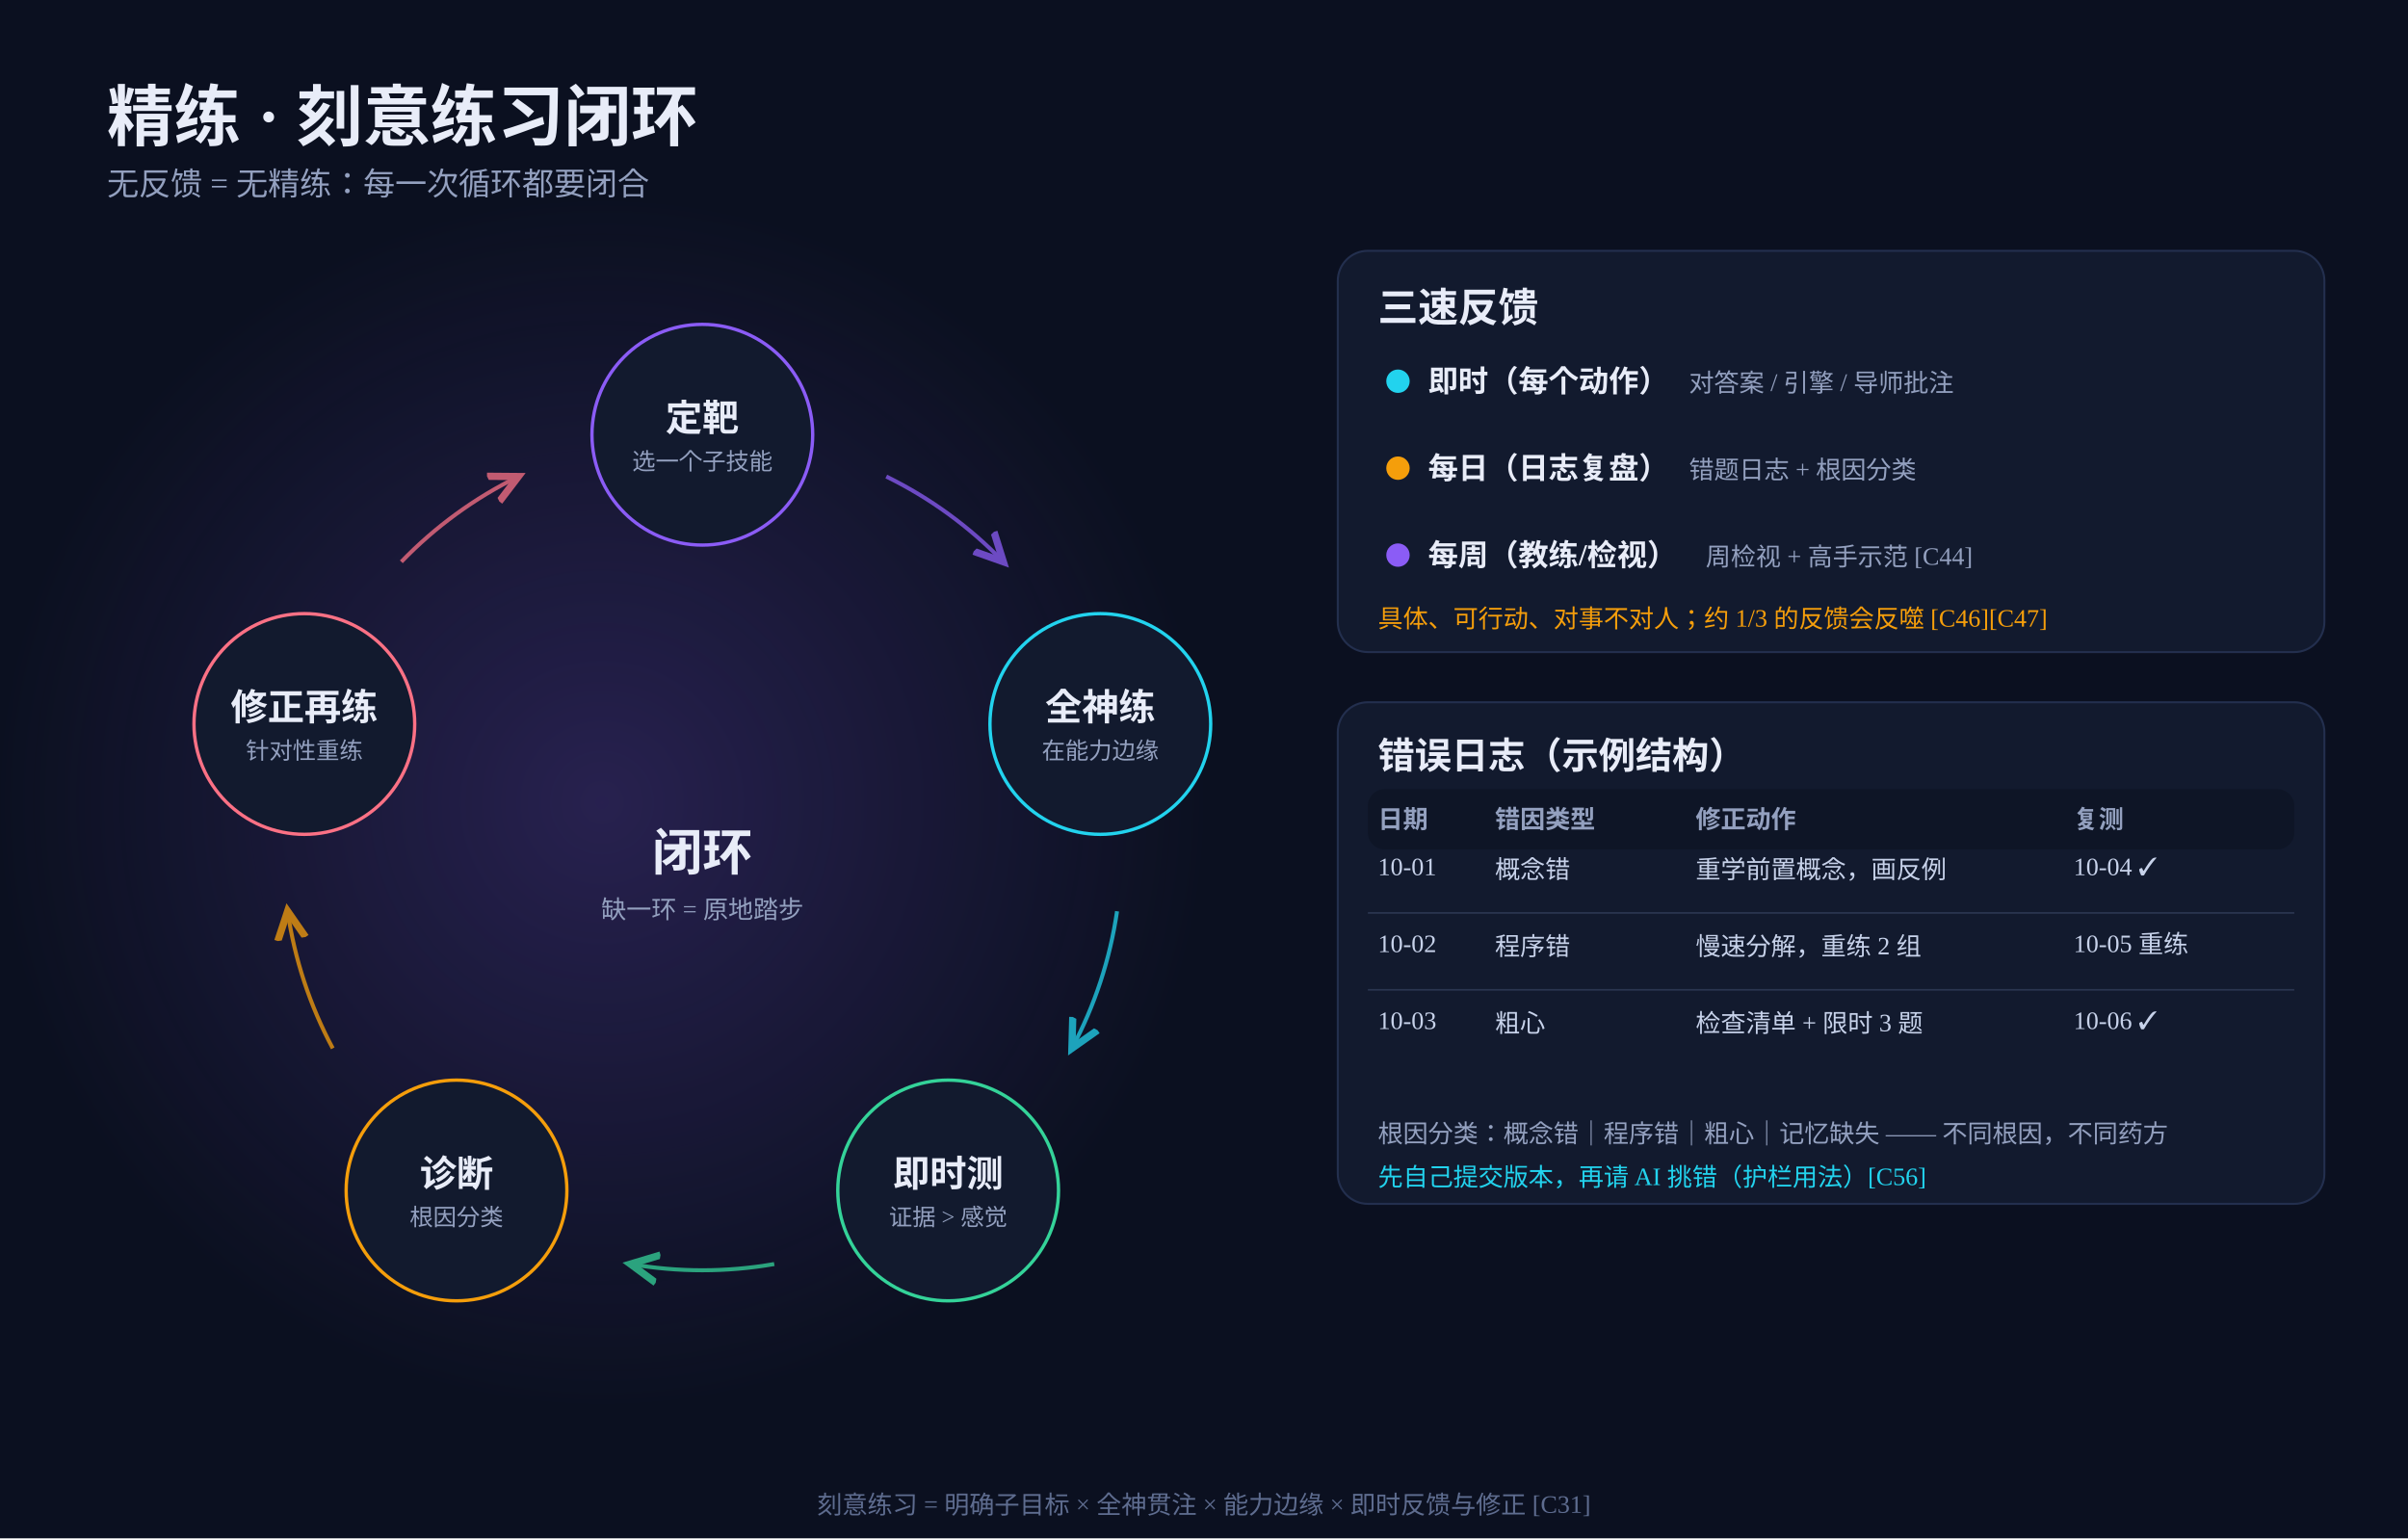
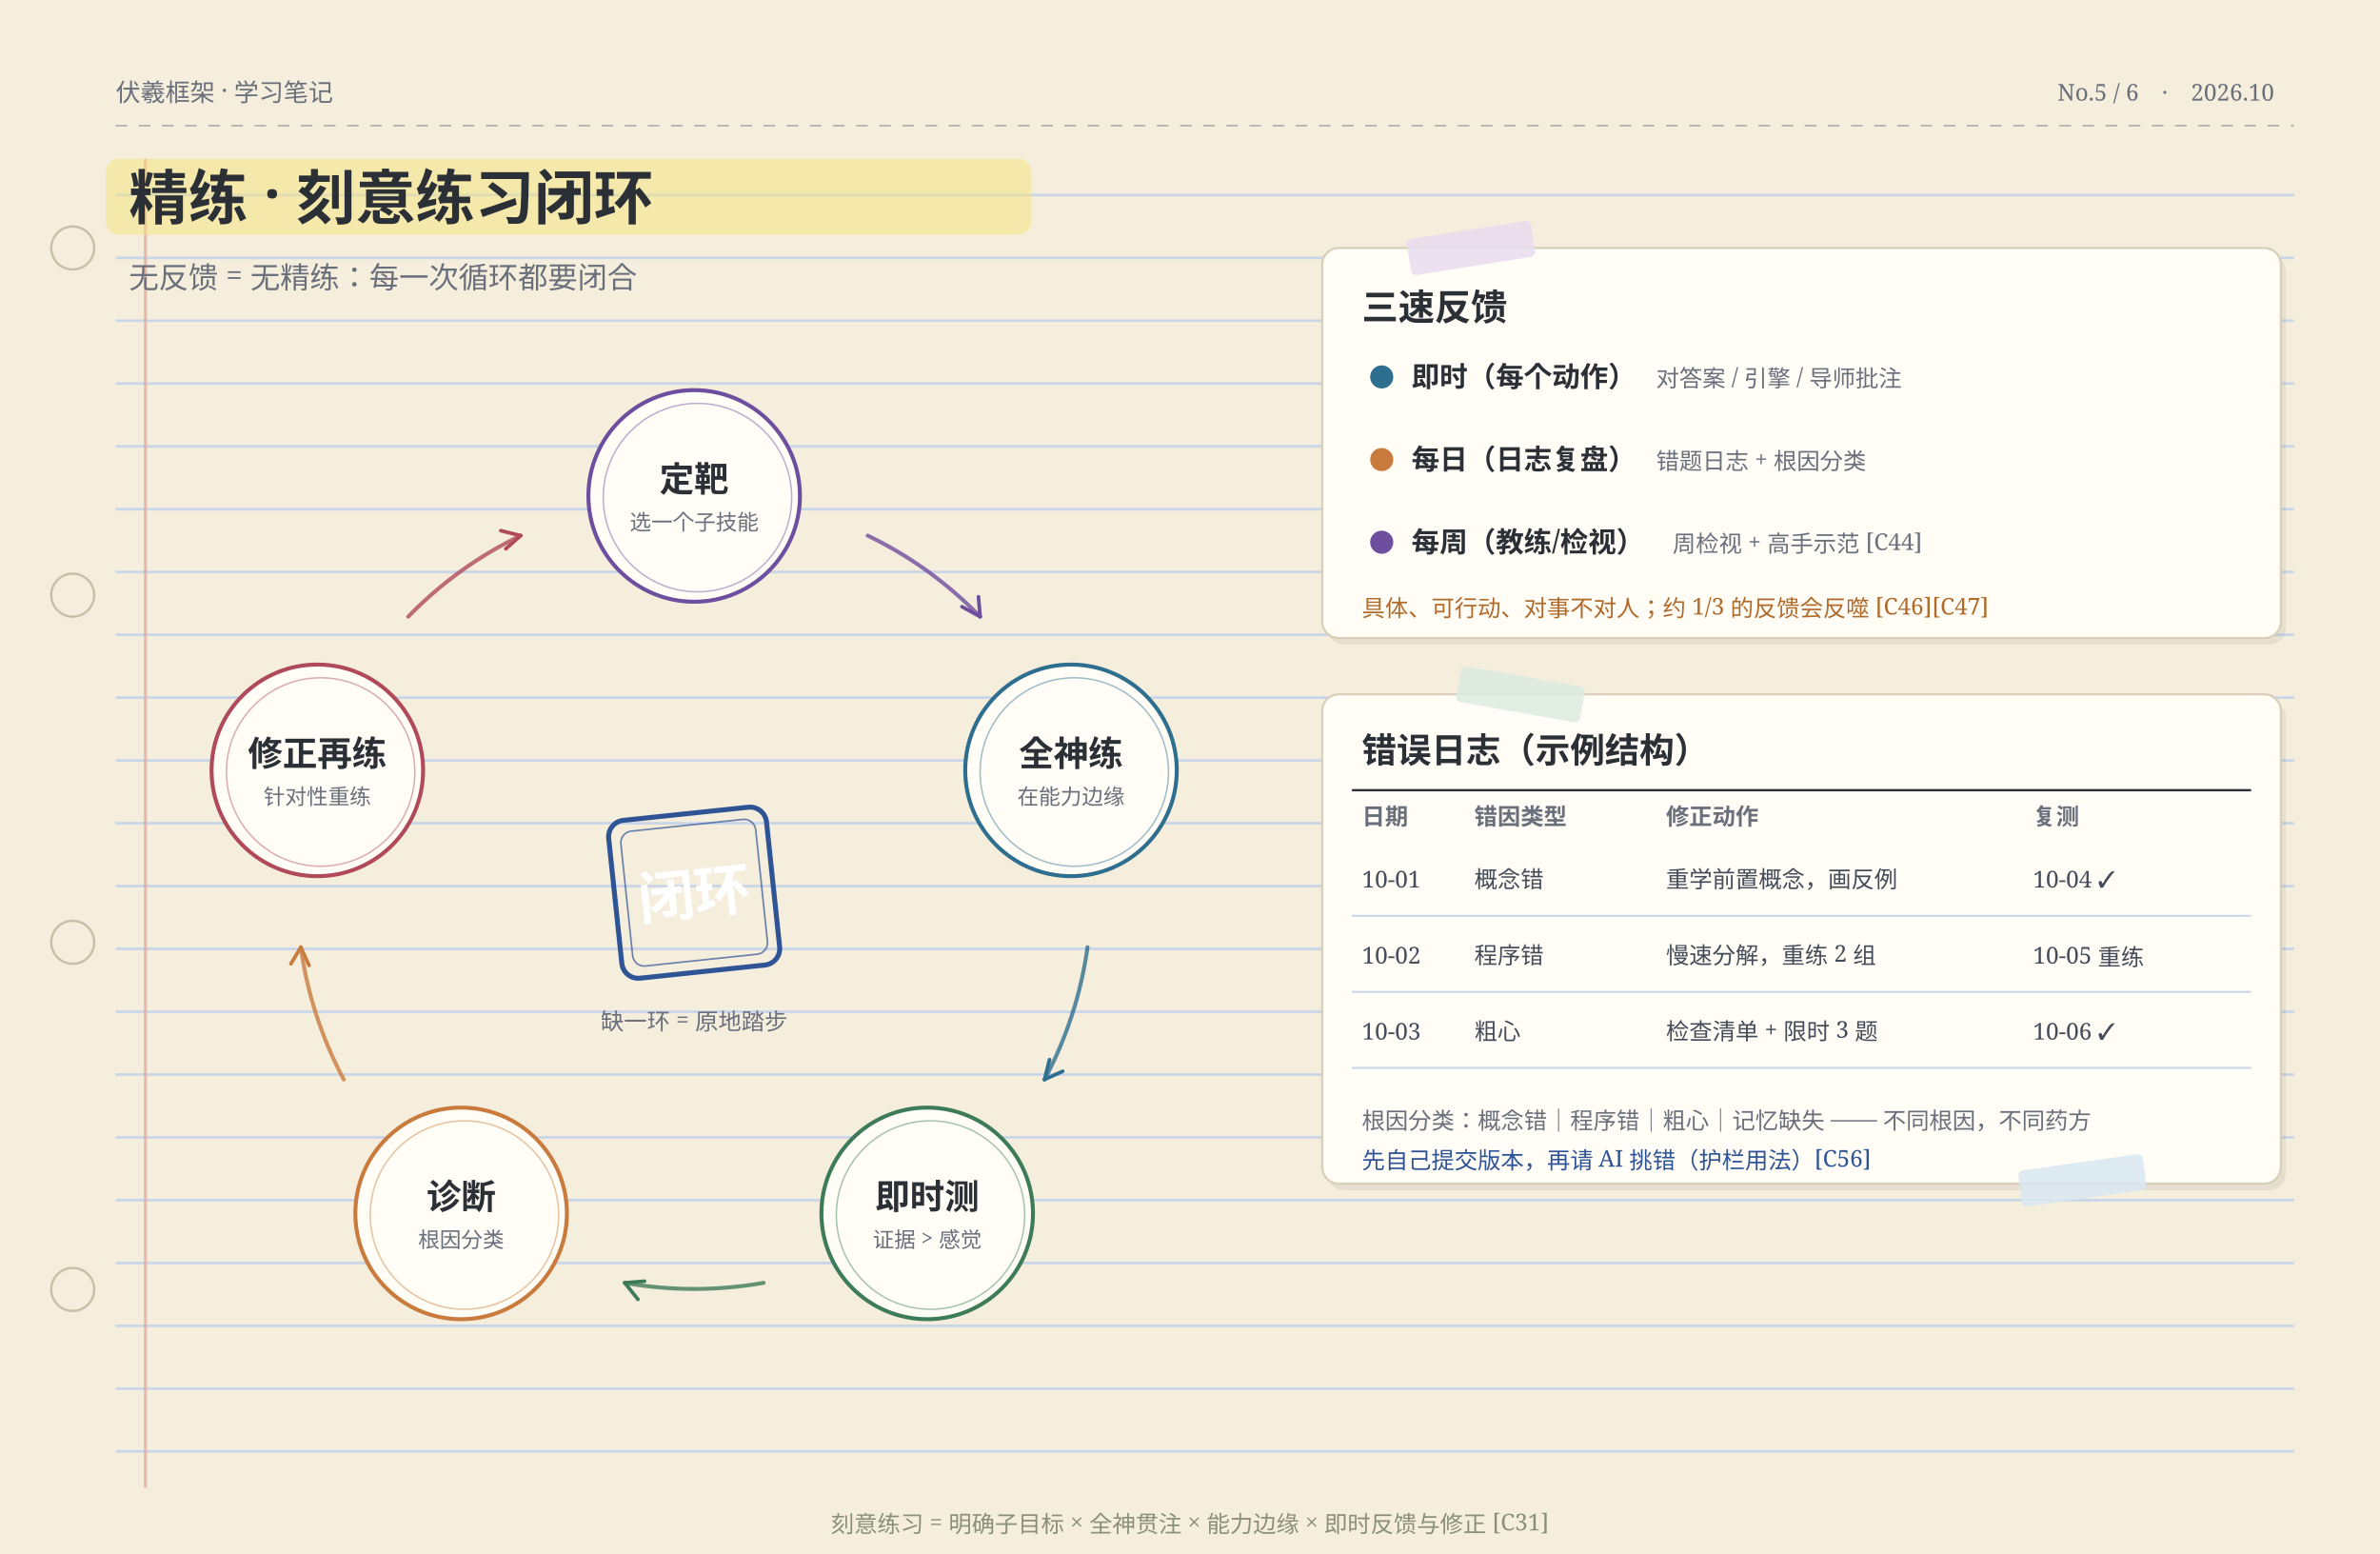
- <svg xmlns="http://www.w3.org/2000/svg" width="1440" height="920" viewBox="0 0 1440 920">
-   <defs>
-     <marker id="aN" markerWidth="9" markerHeight="9" refX="7" refY="4.5" orient="auto">
-       <path d="M0,1 L7,4.5 L0,8" fill="none" stroke="#93A0BF" stroke-width="1.6" />
-     </marker>
-     <marker id="aE0" markerWidth="9" markerHeight="9" refX="7" refY="4.5" orient="auto">
-       <path d="M0,1 L7,4.5 L0,8" fill="none" stroke="#8B5CF6" stroke-width="1.8" />
-     </marker>
-     <marker id="aE1" markerWidth="9" markerHeight="9" refX="7" refY="4.5" orient="auto">
-       <path d="M0,1 L7,4.5 L0,8" fill="none" stroke="#22D3EE" stroke-width="1.8" />
-     </marker>
-     <marker id="aE2" markerWidth="9" markerHeight="9" refX="7" refY="4.5" orient="auto">
-       <path d="M0,1 L7,4.5 L0,8" fill="none" stroke="#34D399" stroke-width="1.8" />
-     </marker>
-     <marker id="aE3" markerWidth="9" markerHeight="9" refX="7" refY="4.5" orient="auto">
-       <path d="M0,1 L7,4.5 L0,8" fill="none" stroke="#F59E0B" stroke-width="1.8" />
-     </marker>
-     <marker id="aE4" markerWidth="9" markerHeight="9" refX="7" refY="4.5" orient="auto">
-       <path d="M0,1 L7,4.5 L0,8" fill="none" stroke="#FB7185" stroke-width="1.8" />
-     </marker>
-     <radialGradient id="glowV" cx="50%" cy="50%" r="50%">
-       <stop offset="0%" stop-color="#8B5CF6" stop-opacity="0.22" />
-       <stop offset="100%" stop-color="#8B5CF6" stop-opacity="0" />
-     </radialGradient>
-     <radialGradient id="glowC" cx="50%" cy="50%" r="50%">
-       <stop offset="0%" stop-color="#22D3EE" stop-opacity="0.18" />
-       <stop offset="100%" stop-color="#22D3EE" stop-opacity="0" />
-     </radialGradient>
-     <linearGradient id="lgA" x1="0" y1="0" x2="1" y2="0">
-       <stop offset="0%" stop-color="#8B5CF6" />
-       <stop offset="25%" stop-color="#22D3EE" />
-       <stop offset="50%" stop-color="#34D399" />
-       <stop offset="75%" stop-color="#F59E0B" />
-       <stop offset="100%" stop-color="#FB7185" />
-     </linearGradient>
-   </defs>
-   <rect width="1440" height="920" fill="#0B1020" />
-   <circle cx="360" cy="480" r="360" fill="url(#glowV)" />
-   <text x="64" y="70" font-size="40" fill="#E8ECF8" font-weight="800" text-anchor="start" dominant-baseline="middle">精练 · 刻意练习闭环</text>
-   <text x="64" y="110" font-size="19" fill="#93A0BF" font-weight="400" text-anchor="start" dominant-baseline="middle">无反馈 = 无精练：每一次循环都要闭合</text>
-   <circle cx="420" cy="260" r="66" fill="#121A2E" stroke="#8B5CF6" stroke-width="2" />
-   <text x="420" y="250" font-size="22" fill="#E8ECF8" font-weight="700" text-anchor="middle" dominant-baseline="middle">定靶</text>
-   <text x="420" y="276" font-size="14" fill="#93A0BF" font-weight="400" text-anchor="middle" dominant-baseline="middle">选一个子技能</text>
-   <path d="M 530 285 A 250 250 0 0 1 600 336" fill="none" stroke="#8B5CF6" stroke-width="2.4" opacity="0.75" marker-end="url(#aE0)" />
-   <circle cx="658" cy="433" r="66" fill="#121A2E" stroke="#22D3EE" stroke-width="2" />
-   <text x="658" y="423" font-size="22" fill="#E8ECF8" font-weight="700" text-anchor="middle" dominant-baseline="middle">全神练</text>
-   <text x="658" y="449" font-size="14" fill="#93A0BF" font-weight="400" text-anchor="middle" dominant-baseline="middle">在能力边缘</text>
-   <path d="M 668 545 A 250 250 0 0 1 641 627" fill="none" stroke="#22D3EE" stroke-width="2.4" opacity="0.75" marker-end="url(#aE1)" />
-   <circle cx="567" cy="712" r="66" fill="#121A2E" stroke="#34D399" stroke-width="2" />
-   <text x="567" y="702" font-size="22" fill="#E8ECF8" font-weight="700" text-anchor="middle" dominant-baseline="middle">即时测</text>
-   <text x="567" y="728" font-size="14" fill="#93A0BF" font-weight="400" text-anchor="middle" dominant-baseline="middle">证据 &gt; 感觉</text>
-   <path d="M 463 756 A 250 250 0 0 1 377 756" fill="none" stroke="#34D399" stroke-width="2.4" opacity="0.75" marker-end="url(#aE2)" />
-   <circle cx="273" cy="712" r="66" fill="#121A2E" stroke="#F59E0B" stroke-width="2" />
-   <text x="273" y="702" font-size="22" fill="#E8ECF8" font-weight="700" text-anchor="middle" dominant-baseline="middle">诊断</text>
-   <text x="273" y="728" font-size="14" fill="#93A0BF" font-weight="400" text-anchor="middle" dominant-baseline="middle">根因分类</text>
-   <path d="M 199 627 A 250 250 0 0 1 172 545" fill="none" stroke="#F59E0B" stroke-width="2.4" opacity="0.75" marker-end="url(#aE3)" />
-   <circle cx="182" cy="433" r="66" fill="#121A2E" stroke="#FB7185" stroke-width="2" />
-   <text x="182" y="423" font-size="22" fill="#E8ECF8" font-weight="700" text-anchor="middle" dominant-baseline="middle">修正再练</text>
-   <text x="182" y="449" font-size="14" fill="#93A0BF" font-weight="400" text-anchor="middle" dominant-baseline="middle">针对性重练</text>
-   <path d="M 240 336 A 250 250 0 0 1 310 285" fill="none" stroke="#FB7185" stroke-width="2.4" opacity="0.75" marker-end="url(#aE4)" />
-   <text x="420" y="510" font-size="30" fill="#E8ECF8" font-weight="800" text-anchor="middle" dominant-baseline="middle">闭环</text>
-   <text x="420" y="544" font-size="15" fill="#93A0BF" font-weight="400" text-anchor="middle" dominant-baseline="middle">缺一环 = 原地踏步</text>
-   <rect x="800" y="150" width="590" height="240" rx="18" fill="#121A2E" stroke="#232F4E" stroke-width="1.2" />
-   <text x="824" y="184" font-size="24" fill="#E8ECF8" font-weight="700" text-anchor="start" dominant-baseline="middle">三速反馈</text>
-   <circle cx="836" cy="228" r="7" fill="#22D3EE" />
-   <text x="854" y="228" font-size="18" fill="#E8ECF8" font-weight="600" text-anchor="start" dominant-baseline="middle">即时（每个动作）</text>
-   <text x="1010" y="229" font-size="15" fill="#93A0BF" font-weight="400" text-anchor="start" dominant-baseline="middle">对答案 / 引擎 / 导师批注</text>
-   <circle cx="836" cy="280" r="7" fill="#F59E0B" />
-   <text x="854" y="280" font-size="18" fill="#E8ECF8" font-weight="600" text-anchor="start" dominant-baseline="middle">每日（日志复盘）</text>
-   <text x="1010" y="281" font-size="15" fill="#93A0BF" font-weight="400" text-anchor="start" dominant-baseline="middle">错题日志 + 根因分类</text>
-   <circle cx="836" cy="332" r="7" fill="#8B5CF6" />
-   <text x="854" y="332" font-size="18" fill="#E8ECF8" font-weight="600" text-anchor="start" dominant-baseline="middle">每周（教练/检视）</text>
-   <text x="1020" y="333" font-size="15" fill="#93A0BF" font-weight="400" text-anchor="start" dominant-baseline="middle">周检视 + 高手示范 [C44]</text>
-   <text x="824" y="370" font-size="15" fill="#F59E0B" font-weight="400" text-anchor="start" dominant-baseline="middle">具体、可行动、对事不对人；约 1/3 的反馈会反噬 [C46][C47]</text>
-   <rect x="800" y="420" width="590" height="300" rx="18" fill="#121A2E" stroke="#232F4E" stroke-width="1.2" />
-   <text x="824" y="452" font-size="22" fill="#E8ECF8" font-weight="700" text-anchor="start" dominant-baseline="middle">错误日志（示例结构）</text>
-   <rect x="818" y="472" width="554" height="36" rx="10" fill="#0E1526" />
-   <text x="824" y="490" font-size="15" fill="#93A0BF" font-weight="600" text-anchor="start" dominant-baseline="middle">日期</text>
-   <text x="894" y="490" font-size="15" fill="#93A0BF" font-weight="600" text-anchor="start" dominant-baseline="middle">错因类型</text>
-   <text x="1014" y="490" font-size="15" fill="#93A0BF" font-weight="600" text-anchor="start" dominant-baseline="middle">修正动作</text>
-   <text x="1240" y="490" font-size="15" fill="#93A0BF" font-weight="600" text-anchor="start" dominant-baseline="middle">复测</text>
-   <text x="824" y="520" font-size="15" fill="#C7D2EA" font-weight="400" text-anchor="start" dominant-baseline="middle">10-01</text>
-   <text x="894" y="520" font-size="15" fill="#C7D2EA" font-weight="400" text-anchor="start" dominant-baseline="middle">概念错</text>
-   <text x="1014" y="520" font-size="15" fill="#C7D2EA" font-weight="400" text-anchor="start" dominant-baseline="middle">重学前置概念，画反例</text>
-   <text x="1240" y="520" font-size="15" fill="#C7D2EA" font-weight="400" text-anchor="start" dominant-baseline="middle">10-04 ✓</text>
-   <line x1="818" y1="546" x2="1372" y2="546" stroke="#2A3550" stroke-width="1" />
-   <text x="824" y="566" font-size="15" fill="#C7D2EA" font-weight="400" text-anchor="start" dominant-baseline="middle">10-02</text>
-   <text x="894" y="566" font-size="15" fill="#C7D2EA" font-weight="400" text-anchor="start" dominant-baseline="middle">程序错</text>
-   <text x="1014" y="566" font-size="15" fill="#C7D2EA" font-weight="400" text-anchor="start" dominant-baseline="middle">慢速分解，重练 2 组</text>
-   <text x="1240" y="566" font-size="15" fill="#C7D2EA" font-weight="400" text-anchor="start" dominant-baseline="middle">10-05 重练</text>
-   <line x1="818" y1="592" x2="1372" y2="592" stroke="#2A3550" stroke-width="1" />
-   <text x="824" y="612" font-size="15" fill="#C7D2EA" font-weight="400" text-anchor="start" dominant-baseline="middle">10-03</text>
-   <text x="894" y="612" font-size="15" fill="#C7D2EA" font-weight="400" text-anchor="start" dominant-baseline="middle">粗心</text>
-   <text x="1014" y="612" font-size="15" fill="#C7D2EA" font-weight="400" text-anchor="start" dominant-baseline="middle">检查清单 + 限时 3 题</text>
-   <text x="1240" y="612" font-size="15" fill="#C7D2EA" font-weight="400" text-anchor="start" dominant-baseline="middle">10-06 ✓</text>
-   <text x="824" y="678" font-size="15" fill="#93A0BF" font-weight="400" text-anchor="start" dominant-baseline="middle">根因分类：概念错｜程序错｜粗心｜记忆缺失 —— 不同根因，不同药方</text>
-   <text x="824" y="704" font-size="15" fill="#22D3EE" font-weight="400" text-anchor="start" dominant-baseline="middle">先自己提交版本，再请 AI 挑错（护栏用法）[C56]</text>
-   <text x="720" y="900" font-size="15" fill="#5E6C8F" font-weight="400" text-anchor="middle" dominant-baseline="middle">刻意练习 = 明确子目标 × 全神贯注 × 能力边缘 × 即时反馈与修正 [C31]</text>
+ <svg xmlns="http://www.w3.org/2000/svg" width="1440" height="940" viewBox="0 0 1440 940">
+   <rect x="0" y="0" width="1440" height="940" rx="0" fill="#F5EEDD" />
+   <line x1="70" y1="118" x2="1388" y2="118" stroke="#C9D6E8" stroke-width="1.6" opacity="1" />
+   <line x1="70" y1="156" x2="1388" y2="156" stroke="#C9D6E8" stroke-width="1.6" opacity="1" />
+   <line x1="70" y1="194" x2="1388" y2="194" stroke="#C9D6E8" stroke-width="1.6" opacity="1" />
+   <line x1="70" y1="232" x2="1388" y2="232" stroke="#C9D6E8" stroke-width="1.6" opacity="1" />
+   <line x1="70" y1="270" x2="1388" y2="270" stroke="#C9D6E8" stroke-width="1.6" opacity="1" />
+   <line x1="70" y1="308" x2="1388" y2="308" stroke="#C9D6E8" stroke-width="1.6" opacity="1" />
+   <line x1="70" y1="346" x2="1388" y2="346" stroke="#C9D6E8" stroke-width="1.6" opacity="1" />
+   <line x1="70" y1="384" x2="1388" y2="384" stroke="#C9D6E8" stroke-width="1.6" opacity="1" />
+   <line x1="70" y1="422" x2="1388" y2="422" stroke="#C9D6E8" stroke-width="1.6" opacity="1" />
+   <line x1="70" y1="460" x2="1388" y2="460" stroke="#C9D6E8" stroke-width="1.6" opacity="1" />
+   <line x1="70" y1="498" x2="1388" y2="498" stroke="#C9D6E8" stroke-width="1.6" opacity="1" />
+   <line x1="70" y1="536" x2="1388" y2="536" stroke="#C9D6E8" stroke-width="1.6" opacity="1" />
+   <line x1="70" y1="574" x2="1388" y2="574" stroke="#C9D6E8" stroke-width="1.6" opacity="1" />
+   <line x1="70" y1="612" x2="1388" y2="612" stroke="#C9D6E8" stroke-width="1.6" opacity="1" />
+   <line x1="70" y1="650" x2="1388" y2="650" stroke="#C9D6E8" stroke-width="1.6" opacity="1" />
+   <line x1="70" y1="688" x2="1388" y2="688" stroke="#C9D6E8" stroke-width="1.6" opacity="1" />
+   <line x1="70" y1="726" x2="1388" y2="726" stroke="#C9D6E8" stroke-width="1.6" opacity="1" />
+   <line x1="70" y1="764" x2="1388" y2="764" stroke="#C9D6E8" stroke-width="1.6" opacity="1" />
+   <line x1="70" y1="802" x2="1388" y2="802" stroke="#C9D6E8" stroke-width="1.6" opacity="1" />
+   <line x1="70" y1="840" x2="1388" y2="840" stroke="#C9D6E8" stroke-width="1.6" opacity="1" />
+   <line x1="70" y1="878" x2="1388" y2="878" stroke="#C9D6E8" stroke-width="1.6" opacity="1" />
+   <line x1="88" y1="96" x2="88" y2="900" stroke="#E4A9A0" stroke-width="1.8" opacity="0.8" />
+   <circle cx="44" cy="150" r="13" fill="#F5EEDD" stroke="#C9BFA8" stroke-width="1.4" />
+   <circle cx="44" cy="360" r="13" fill="#F5EEDD" stroke="#C9BFA8" stroke-width="1.4" />
+   <circle cx="44" cy="570" r="13" fill="#F5EEDD" stroke="#C9BFA8" stroke-width="1.4" />
+   <circle cx="44" cy="780" r="13" fill="#F5EEDD" stroke="#C9BFA8" stroke-width="1.4" />
+   <text x="70" y="56" font-size="15" fill="#6A6F7C" font-weight="400" text-anchor="start" font-family="'Segoe Print','Bradley Hand','Comic Sans MS','KaiTi','STKaiti','Kaiti SC','Noto Serif SC',serif" dominant-baseline="middle">伏羲框架 · 学习笔记</text>
+   <text x="1376" y="56" font-size="14" fill="#6A6F7C" font-weight="400" text-anchor="end" font-family="'Segoe Print','Bradley Hand','Comic Sans MS','KaiTi','STKaiti','Kaiti SC','Noto Serif SC',serif" dominant-baseline="middle">No.5 / 6　·　2026.10</text>
+   <line x1="70" y1="76" x2="1388" y2="76" stroke="#6A6F7C" stroke-width="1" stroke-dasharray="7 7" opacity="0.5" />
+   <rect x="64" y="96" width="560" height="46" rx="8" fill="#F6E27A" opacity="0.5" />
+   <text x="78" y="120" font-size="36" fill="#2B2F36" font-weight="700" text-anchor="start" font-family="'Segoe Print','Bradley Hand','Comic Sans MS','KaiTi','STKaiti','Kaiti SC','Noto Serif SC',serif" dominant-baseline="middle">精练 · 刻意练习闭环</text>
+   <text x="78" y="168" font-size="18" fill="#6A6F7C" font-weight="400" text-anchor="start" font-family="'Segoe Print','Bradley Hand','Comic Sans MS','KaiTi','STKaiti','Kaiti SC','Noto Serif SC',serif" dominant-baseline="middle">无反馈 = 无精练：每一次循环都要闭合</text>
+   <circle cx="420" cy="300" r="64" fill="#FFFDF6" stroke="#6E4E9E" stroke-width="2.4" />
+   <circle cx="422" cy="301" r="57" fill="none" stroke="#6E4E9E" stroke-width="0.9" opacity="0.45" />
+   <text x="420" y="290" font-size="21" fill="#2B2F36" font-weight="700" text-anchor="middle" font-family="'Segoe Print','Bradley Hand','Comic Sans MS','KaiTi','STKaiti','Kaiti SC','Noto Serif SC',serif" dominant-baseline="middle">定靶</text>
+   <text x="420" y="316" font-size="13" fill="#6A6F7C" font-weight="400" text-anchor="middle" font-family="'Segoe Print','Bradley Hand','Comic Sans MS','KaiTi','STKaiti','Kaiti SC','Noto Serif SC',serif" dominant-baseline="middle">选一个子技能</text>
+   <path d="M 525 324 A 240 240 0 0 1 593 373" fill="none" stroke="#6E4E9E" stroke-width="2.4" opacity="0.8" stroke-linecap="round" />
+   <line x1="593" y1="373" x2="582" y2="367" stroke="#6E4E9E" stroke-width="2.2" stroke-linecap="round" />
+   <line x1="593" y1="373" x2="592" y2="361" stroke="#6E4E9E" stroke-width="2.2" stroke-linecap="round" />
+   <circle cx="648" cy="466" r="64" fill="#FFFDF6" stroke="#2E6E8E" stroke-width="2.4" />
+   <circle cx="650" cy="467" r="57" fill="none" stroke="#2E6E8E" stroke-width="0.9" opacity="0.45" />
+   <text x="648" y="456" font-size="21" fill="#2B2F36" font-weight="700" text-anchor="middle" font-family="'Segoe Print','Bradley Hand','Comic Sans MS','KaiTi','STKaiti','Kaiti SC','Noto Serif SC',serif" dominant-baseline="middle">全神练</text>
+   <text x="648" y="482" font-size="13" fill="#6A6F7C" font-weight="400" text-anchor="middle" font-family="'Segoe Print','Bradley Hand','Comic Sans MS','KaiTi','STKaiti','Kaiti SC','Noto Serif SC',serif" dominant-baseline="middle">在能力边缘</text>
+   <path d="M 658 573 A 240 240 0 0 1 632 653" fill="none" stroke="#2E6E8E" stroke-width="2.4" opacity="0.8" stroke-linecap="round" />
+   <line x1="632" y1="653" x2="635" y2="641" stroke="#2E6E8E" stroke-width="2.2" stroke-linecap="round" />
+   <line x1="632" y1="653" x2="643" y2="648" stroke="#2E6E8E" stroke-width="2.2" stroke-linecap="round" />
+   <circle cx="561" cy="734" r="64" fill="#FFFDF6" stroke="#3E7C59" stroke-width="2.4" />
+   <circle cx="563" cy="735" r="57" fill="none" stroke="#3E7C59" stroke-width="0.9" opacity="0.45" />
+   <text x="561" y="724" font-size="21" fill="#2B2F36" font-weight="700" text-anchor="middle" font-family="'Segoe Print','Bradley Hand','Comic Sans MS','KaiTi','STKaiti','Kaiti SC','Noto Serif SC',serif" dominant-baseline="middle">即时测</text>
+   <text x="561" y="750" font-size="13" fill="#6A6F7C" font-weight="400" text-anchor="middle" font-family="'Segoe Print','Bradley Hand','Comic Sans MS','KaiTi','STKaiti','Kaiti SC','Noto Serif SC',serif" dominant-baseline="middle">证据 &gt; 感觉</text>
+   <path d="M 462 776 A 240 240 0 0 1 378 776" fill="none" stroke="#3E7C59" stroke-width="2.4" opacity="0.8" stroke-linecap="round" />
+   <line x1="378" y1="776" x2="390" y2="775" stroke="#3E7C59" stroke-width="2.2" stroke-linecap="round" />
+   <line x1="378" y1="776" x2="386" y2="786" stroke="#3E7C59" stroke-width="2.2" stroke-linecap="round" />
+   <circle cx="279" cy="734" r="64" fill="#FFFDF6" stroke="#C97A3D" stroke-width="2.4" />
+   <circle cx="281" cy="735" r="57" fill="none" stroke="#C97A3D" stroke-width="0.9" opacity="0.45" />
+   <text x="279" y="724" font-size="21" fill="#2B2F36" font-weight="700" text-anchor="middle" font-family="'Segoe Print','Bradley Hand','Comic Sans MS','KaiTi','STKaiti','Kaiti SC','Noto Serif SC',serif" dominant-baseline="middle">诊断</text>
+   <text x="279" y="750" font-size="13" fill="#6A6F7C" font-weight="400" text-anchor="middle" font-family="'Segoe Print','Bradley Hand','Comic Sans MS','KaiTi','STKaiti','Kaiti SC','Noto Serif SC',serif" dominant-baseline="middle">根因分类</text>
+   <path d="M 208 653 A 240 240 0 0 1 182 573" fill="none" stroke="#C97A3D" stroke-width="2.4" opacity="0.8" stroke-linecap="round" />
+   <line x1="182" y1="573" x2="187" y2="584" stroke="#C97A3D" stroke-width="2.2" stroke-linecap="round" />
+   <line x1="182" y1="573" x2="176" y2="583" stroke="#C97A3D" stroke-width="2.2" stroke-linecap="round" />
+   <circle cx="192" cy="466" r="64" fill="#FFFDF6" stroke="#B04A5A" stroke-width="2.4" />
+   <circle cx="194" cy="467" r="57" fill="none" stroke="#B04A5A" stroke-width="0.9" opacity="0.45" />
+   <text x="192" y="456" font-size="21" fill="#2B2F36" font-weight="700" text-anchor="middle" font-family="'Segoe Print','Bradley Hand','Comic Sans MS','KaiTi','STKaiti','Kaiti SC','Noto Serif SC',serif" dominant-baseline="middle">修正再练</text>
+   <text x="192" y="482" font-size="13" fill="#6A6F7C" font-weight="400" text-anchor="middle" font-family="'Segoe Print','Bradley Hand','Comic Sans MS','KaiTi','STKaiti','Kaiti SC','Noto Serif SC',serif" dominant-baseline="middle">针对性重练</text>
+   <path d="M 247 373 A 240 240 0 0 1 315 324" fill="none" stroke="#B04A5A" stroke-width="2.4" opacity="0.8" stroke-linecap="round" />
+   <line x1="315" y1="324" x2="306" y2="332" stroke="#B04A5A" stroke-width="2.2" stroke-linecap="round" />
+   <line x1="315" y1="324" x2="303" y2="321" stroke="#B04A5A" stroke-width="2.2" stroke-linecap="round" />
+   <g transform="rotate(-6 420 540)">
+     <rect x="372" y="492" width="96" height="96" rx="10" fill="none" stroke="#2F5496" stroke-width="3" />
+     <rect x="379" y="499" width="82" height="82" rx="7" fill="none" stroke="#2F5496" stroke-width="1" opacity="0.7" />
+     <text x="420" y="541" font-size="34" fill="#FFFFFF" font-weight="800" text-anchor="middle" font-family="'Segoe Print','Bradley Hand','Comic Sans MS','KaiTi','STKaiti','Kaiti SC','Noto Serif SC',serif" dominant-baseline="middle">闭环</text>
+   </g>
+   <text x="420" y="618" font-size="14" fill="#6A6F7C" font-weight="400" text-anchor="middle" font-family="'Segoe Print','Bradley Hand','Comic Sans MS','KaiTi','STKaiti','Kaiti SC','Noto Serif SC',serif" dominant-baseline="middle">缺一环 = 原地踏步</text>
+   <rect x="803" y="154" width="580" height="236" rx="10" fill="#00000010" />
+   <rect x="800" y="150" width="580" height="236" rx="10" fill="#FFFDF6" stroke="#D9CFB8" stroke-width="1.3" />
+   <rect x="-38.0" y="-11.0" width="76" height="22" fill="#E7DCF0" opacity="0.85" rx="3" transform="translate(890 150) rotate(-9)" />
+   <text x="824" y="186" font-size="22" fill="#2B2F36" font-weight="700" text-anchor="start" font-family="'Segoe Print','Bradley Hand','Comic Sans MS','KaiTi','STKaiti','Kaiti SC','Noto Serif SC',serif" dominant-baseline="middle">三速反馈</text>
+   <circle cx="836" cy="228" r="7" fill="#2E6E8E" />
+   <text x="854" y="228" font-size="17" fill="#2B2F36" font-weight="600" text-anchor="start" font-family="'Segoe Print','Bradley Hand','Comic Sans MS','KaiTi','STKaiti','Kaiti SC','Noto Serif SC',serif" dominant-baseline="middle">即时（每个动作）</text>
+   <text x="1002" y="229" font-size="14" fill="#6A6F7C" font-weight="400" text-anchor="start" font-family="'Segoe Print','Bradley Hand','Comic Sans MS','KaiTi','STKaiti','Kaiti SC','Noto Serif SC',serif" dominant-baseline="middle">对答案 / 引擎 / 导师批注</text>
+   <circle cx="836" cy="278" r="7" fill="#C97A3D" />
+   <text x="854" y="278" font-size="17" fill="#2B2F36" font-weight="600" text-anchor="start" font-family="'Segoe Print','Bradley Hand','Comic Sans MS','KaiTi','STKaiti','Kaiti SC','Noto Serif SC',serif" dominant-baseline="middle">每日（日志复盘）</text>
+   <text x="1002" y="279" font-size="14" fill="#6A6F7C" font-weight="400" text-anchor="start" font-family="'Segoe Print','Bradley Hand','Comic Sans MS','KaiTi','STKaiti','Kaiti SC','Noto Serif SC',serif" dominant-baseline="middle">错题日志 + 根因分类</text>
+   <circle cx="836" cy="328" r="7" fill="#6E4E9E" />
+   <text x="854" y="328" font-size="17" fill="#2B2F36" font-weight="600" text-anchor="start" font-family="'Segoe Print','Bradley Hand','Comic Sans MS','KaiTi','STKaiti','Kaiti SC','Noto Serif SC',serif" dominant-baseline="middle">每周（教练/检视）</text>
+   <text x="1012" y="329" font-size="14" fill="#6A6F7C" font-weight="400" text-anchor="start" font-family="'Segoe Print','Bradley Hand','Comic Sans MS','KaiTi','STKaiti','Kaiti SC','Noto Serif SC',serif" dominant-baseline="middle">周检视 + 高手示范 [C44]</text>
+   <text x="824" y="368" font-size="14" fill="#B06A2A" font-weight="400" text-anchor="start" font-family="'Segoe Print','Bradley Hand','Comic Sans MS','KaiTi','STKaiti','Kaiti SC','Noto Serif SC',serif" dominant-baseline="middle">具体、可行动、对事不对人；约 1/3 的反馈会反噬 [C46][C47]</text>
+   <rect x="803" y="424" width="580" height="296" rx="10" fill="#00000010" />
+   <rect x="800" y="420" width="580" height="296" rx="10" fill="#FFFDF6" stroke="#D9CFB8" stroke-width="1.3" />
+   <rect x="-38.0" y="-11.0" width="76" height="22" fill="#DCEBE0" opacity="0.85" rx="3" transform="translate(920 420) rotate(10)" />
+   <rect x="-38.0" y="-11.0" width="76" height="22" fill="#D9E7F2" opacity="0.85" rx="3" transform="translate(1260 714) rotate(-8)" />
+   <text x="824" y="454" font-size="21" fill="#2B2F36" font-weight="700" text-anchor="start" font-family="'Segoe Print','Bradley Hand','Comic Sans MS','KaiTi','STKaiti','Kaiti SC','Noto Serif SC',serif" dominant-baseline="middle">错误日志（示例结构）</text>
+   <line x1="818" y1="478" x2="1362" y2="478" stroke="#2B2F36" stroke-width="1.4" />
+   <text x="824" y="494" font-size="14" fill="#6A6F7C" font-weight="600" text-anchor="start" font-family="'Segoe Print','Bradley Hand','Comic Sans MS','KaiTi','STKaiti','Kaiti SC','Noto Serif SC',serif" dominant-baseline="middle">日期</text>
+   <text x="892" y="494" font-size="14" fill="#6A6F7C" font-weight="600" text-anchor="start" font-family="'Segoe Print','Bradley Hand','Comic Sans MS','KaiTi','STKaiti','Kaiti SC','Noto Serif SC',serif" dominant-baseline="middle">错因类型</text>
+   <text x="1008" y="494" font-size="14" fill="#6A6F7C" font-weight="600" text-anchor="start" font-family="'Segoe Print','Bradley Hand','Comic Sans MS','KaiTi','STKaiti','Kaiti SC','Noto Serif SC',serif" dominant-baseline="middle">修正动作</text>
+   <text x="1230" y="494" font-size="14" fill="#6A6F7C" font-weight="600" text-anchor="start" font-family="'Segoe Print','Bradley Hand','Comic Sans MS','KaiTi','STKaiti','Kaiti SC','Noto Serif SC',serif" dominant-baseline="middle">复测</text>
+   <line x1="818" y1="554" x2="1362" y2="554" stroke="#C9D6E8" stroke-width="1.2" />
+   <text x="824" y="532" font-size="14" fill="#454C59" font-weight="400" text-anchor="start" font-family="'Segoe Print','Bradley Hand','Comic Sans MS','KaiTi','STKaiti','Kaiti SC','Noto Serif SC',serif" dominant-baseline="middle">10-01</text>
+   <text x="892" y="532" font-size="14" fill="#454C59" font-weight="400" text-anchor="start" font-family="'Segoe Print','Bradley Hand','Comic Sans MS','KaiTi','STKaiti','Kaiti SC','Noto Serif SC',serif" dominant-baseline="middle">概念错</text>
+   <text x="1008" y="532" font-size="14" fill="#454C59" font-weight="400" text-anchor="start" font-family="'Segoe Print','Bradley Hand','Comic Sans MS','KaiTi','STKaiti','Kaiti SC','Noto Serif SC',serif" dominant-baseline="middle">重学前置概念，画反例</text>
+   <text x="1230" y="532" font-size="14" fill="#454C59" font-weight="400" text-anchor="start" font-family="'Segoe Print','Bradley Hand','Comic Sans MS','KaiTi','STKaiti','Kaiti SC','Noto Serif SC',serif" dominant-baseline="middle">10-04 ✓</text>
+   <line x1="818" y1="600" x2="1362" y2="600" stroke="#C9D6E8" stroke-width="1.2" />
+   <text x="824" y="578" font-size="14" fill="#454C59" font-weight="400" text-anchor="start" font-family="'Segoe Print','Bradley Hand','Comic Sans MS','KaiTi','STKaiti','Kaiti SC','Noto Serif SC',serif" dominant-baseline="middle">10-02</text>
+   <text x="892" y="578" font-size="14" fill="#454C59" font-weight="400" text-anchor="start" font-family="'Segoe Print','Bradley Hand','Comic Sans MS','KaiTi','STKaiti','Kaiti SC','Noto Serif SC',serif" dominant-baseline="middle">程序错</text>
+   <text x="1008" y="578" font-size="14" fill="#454C59" font-weight="400" text-anchor="start" font-family="'Segoe Print','Bradley Hand','Comic Sans MS','KaiTi','STKaiti','Kaiti SC','Noto Serif SC',serif" dominant-baseline="middle">慢速分解，重练 2 组</text>
+   <text x="1230" y="578" font-size="14" fill="#454C59" font-weight="400" text-anchor="start" font-family="'Segoe Print','Bradley Hand','Comic Sans MS','KaiTi','STKaiti','Kaiti SC','Noto Serif SC',serif" dominant-baseline="middle">10-05 重练</text>
+   <line x1="818" y1="646" x2="1362" y2="646" stroke="#C9D6E8" stroke-width="1.2" />
+   <text x="824" y="624" font-size="14" fill="#454C59" font-weight="400" text-anchor="start" font-family="'Segoe Print','Bradley Hand','Comic Sans MS','KaiTi','STKaiti','Kaiti SC','Noto Serif SC',serif" dominant-baseline="middle">10-03</text>
+   <text x="892" y="624" font-size="14" fill="#454C59" font-weight="400" text-anchor="start" font-family="'Segoe Print','Bradley Hand','Comic Sans MS','KaiTi','STKaiti','Kaiti SC','Noto Serif SC',serif" dominant-baseline="middle">粗心</text>
+   <text x="1008" y="624" font-size="14" fill="#454C59" font-weight="400" text-anchor="start" font-family="'Segoe Print','Bradley Hand','Comic Sans MS','KaiTi','STKaiti','Kaiti SC','Noto Serif SC',serif" dominant-baseline="middle">检查清单 + 限时 3 题</text>
+   <text x="1230" y="624" font-size="14" fill="#454C59" font-weight="400" text-anchor="start" font-family="'Segoe Print','Bradley Hand','Comic Sans MS','KaiTi','STKaiti','Kaiti SC','Noto Serif SC',serif" dominant-baseline="middle">10-06 ✓</text>
+   <text x="824" y="678" font-size="14" fill="#6A6F7C" font-weight="400" text-anchor="start" font-family="'Segoe Print','Bradley Hand','Comic Sans MS','KaiTi','STKaiti','Kaiti SC','Noto Serif SC',serif" dominant-baseline="middle">根因分类：概念错｜程序错｜粗心｜记忆缺失 —— 不同根因，不同药方</text>
+   <text x="824" y="702" font-size="14" fill="#2F5496" font-weight="400" text-anchor="start" font-family="'Segoe Print','Bradley Hand','Comic Sans MS','KaiTi','STKaiti','Kaiti SC','Noto Serif SC',serif" dominant-baseline="middle">先自己提交版本，再请 AI 挑错（护栏用法）[C56]</text>
+   <text x="720" y="922" font-size="14" fill="#8A8F7A" font-weight="400" text-anchor="middle" font-family="'Segoe Print','Bradley Hand','Comic Sans MS','KaiTi','STKaiti','Kaiti SC','Noto Serif SC',serif" dominant-baseline="middle">刻意练习 = 明确子目标 × 全神贯注 × 能力边缘 × 即时反馈与修正 [C31]</text>
</svg>
